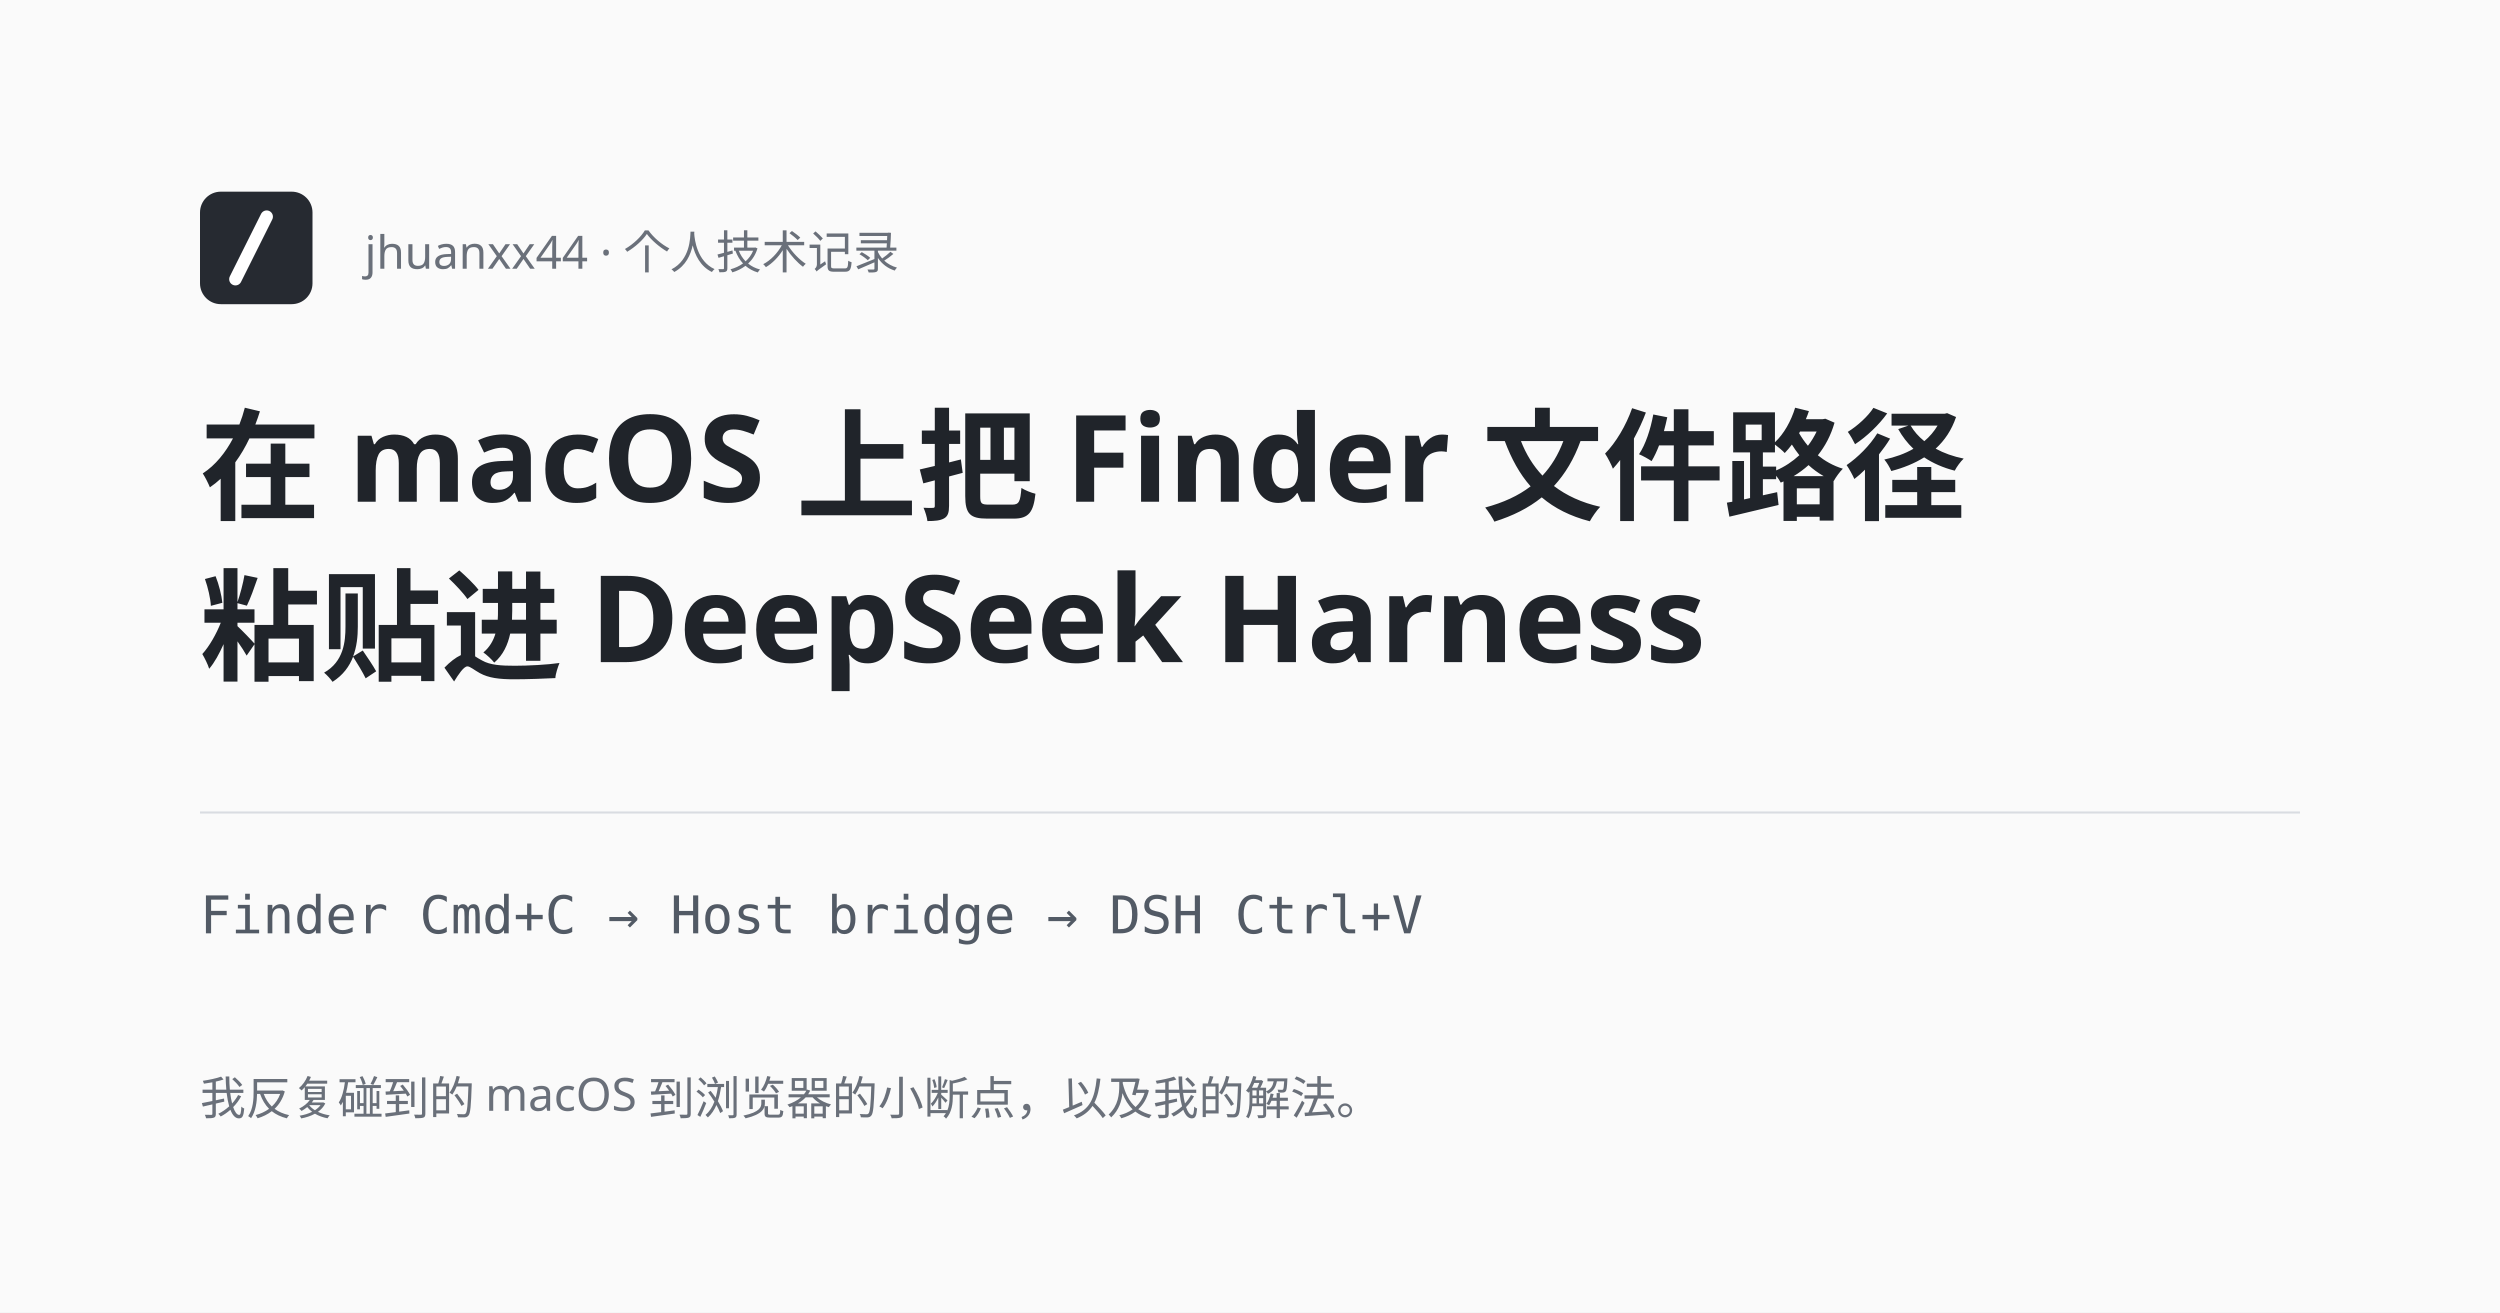
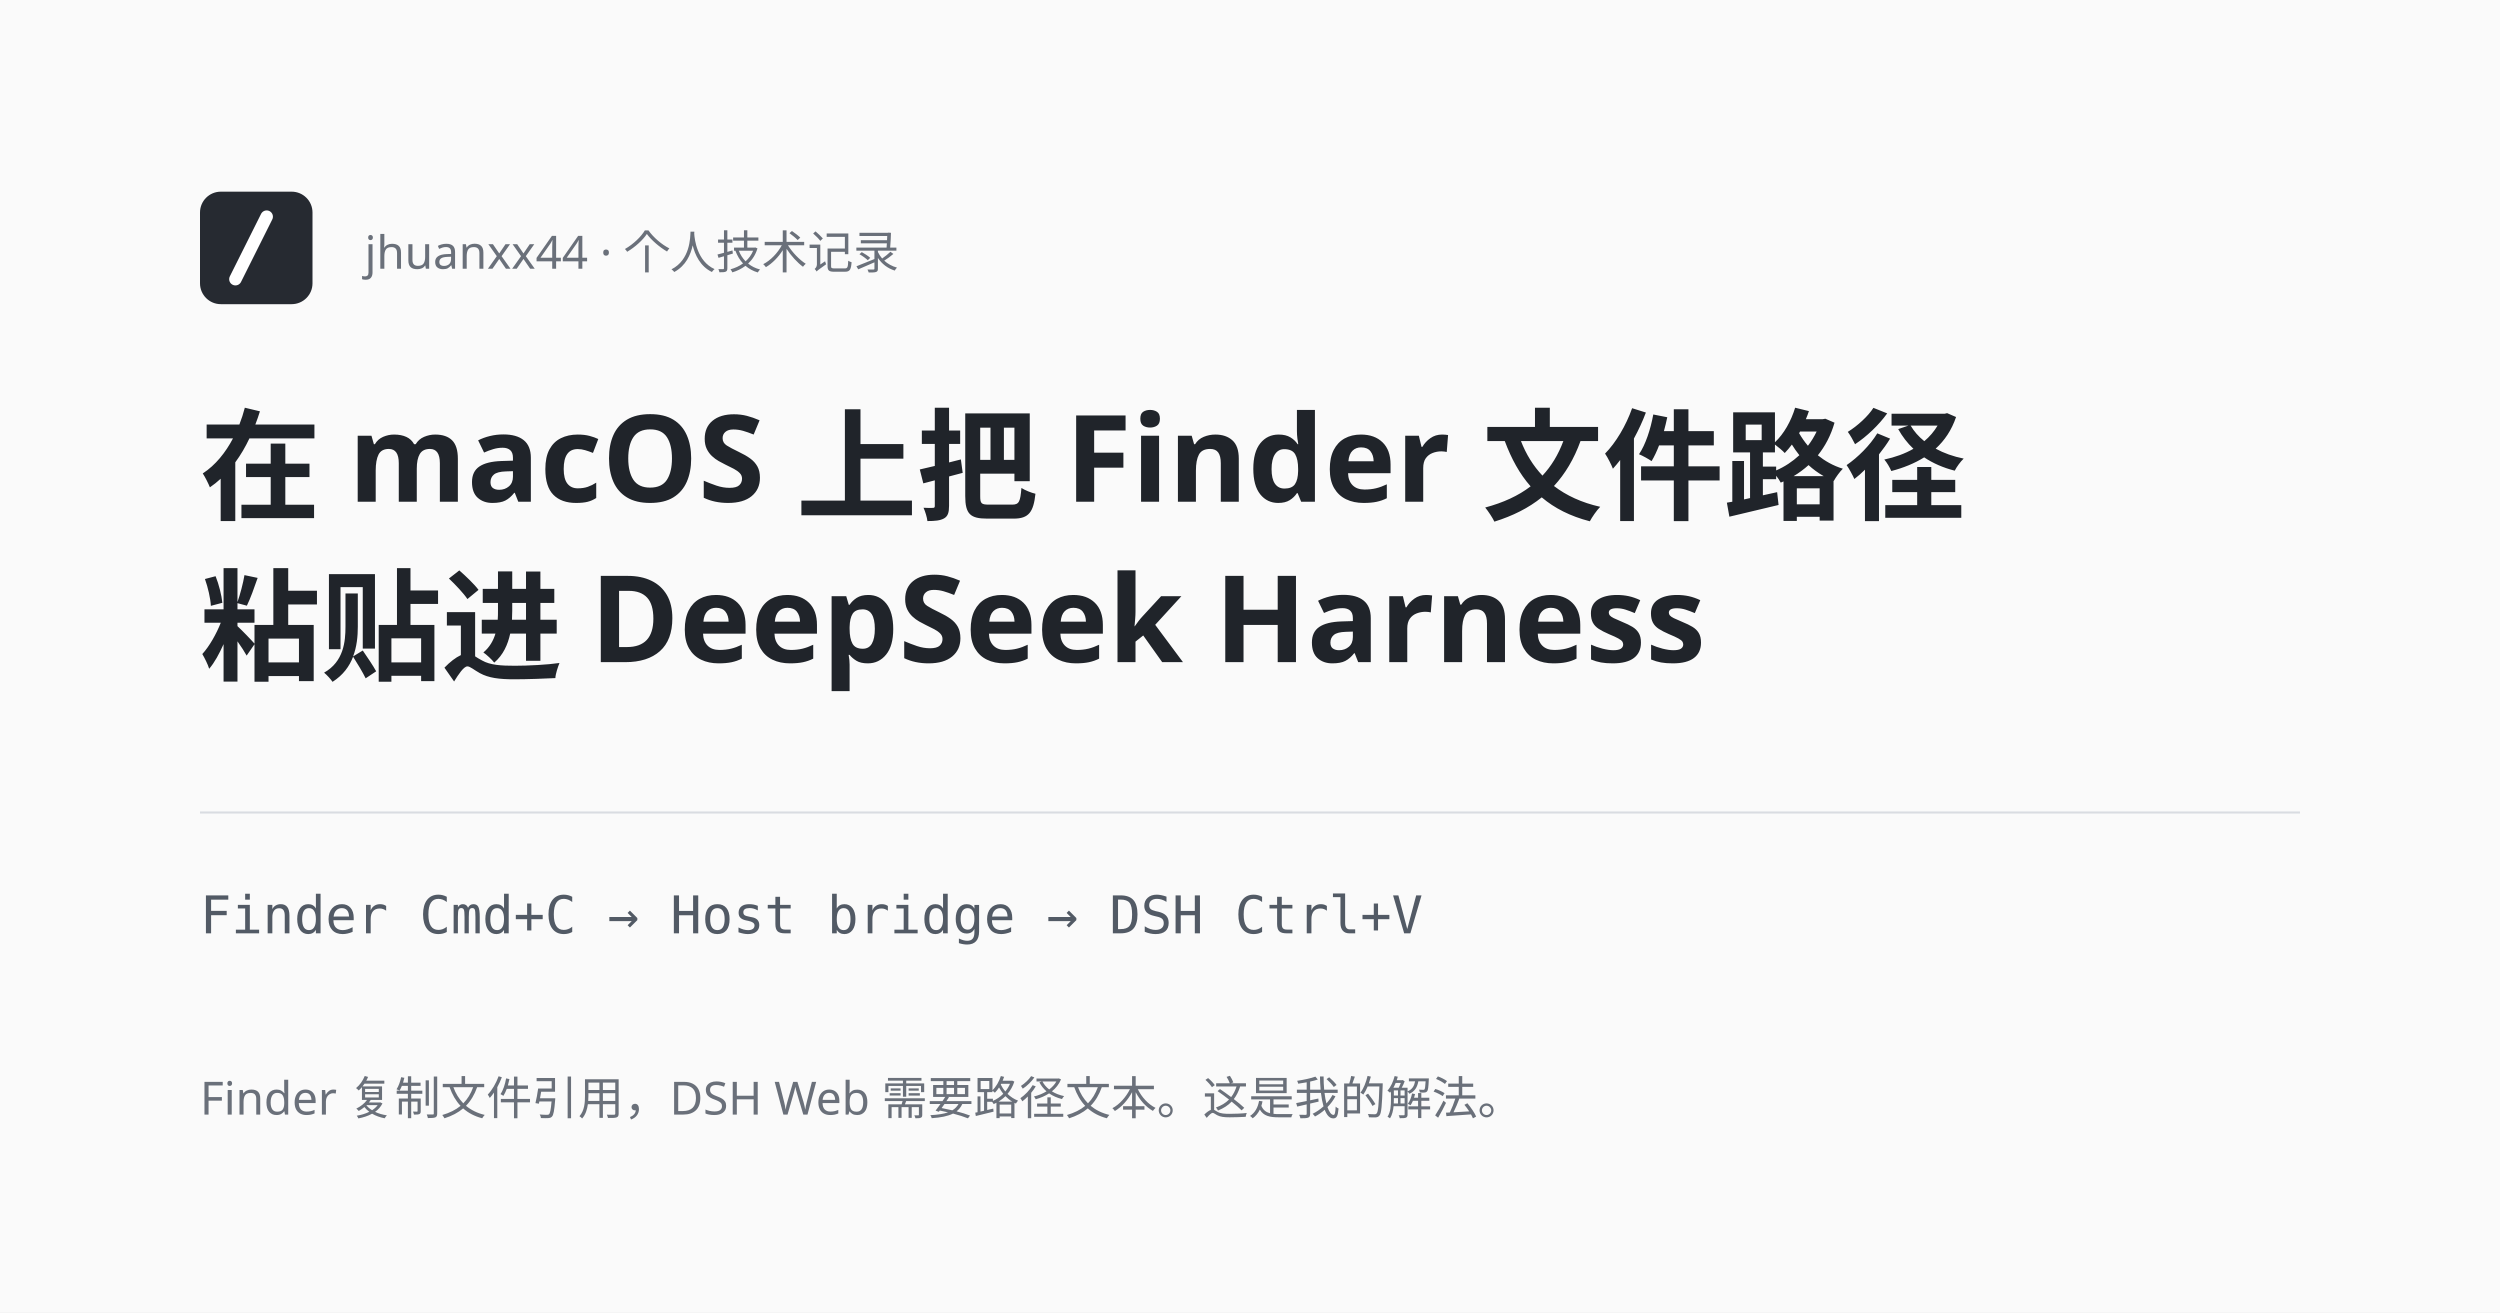
<svg xmlns="http://www.w3.org/2000/svg" width="1200" height="630" viewBox="0 0 1200 630">
  <rect width="1200" height="630" fill="#fafafa" />
  <rect x="96" y="92" width="54" height="54" rx="10" fill="#262a31" />
  <path d="M128 104 113 134" stroke="white" stroke-width="6" stroke-linecap="round" />
  <text x="175" y="129" fill="#6a707a" font-family="PingFang SC, Hiragino Sans GB, sans-serif" font-size="22">jhuanxx44 · 个人技术记录</text>
  <text x="96" y="245" fill="#20242a" font-family="PingFang SC, Hiragino Sans GB, sans-serif" font-size="58" font-weight="700">在 macOS 上把 Finder 文件路径</text>
  <text x="96" y="322" fill="#20242a" font-family="PingFang SC, Hiragino Sans GB, sans-serif" font-size="58" font-weight="700">粘贴进 DeepSeek Harness</text>
  <line x1="96" y1="390" x2="1104" y2="390" stroke="#d9dce1" />
  <text x="96" y="448" fill="#525a65" font-family="SFMono-Regular, Menlo, monospace" font-size="25">Finder Cmd+C  →  Host bridge  →  DSH Ctrl+V</text>
-   <text x="96" y="535" fill="#6a707a" font-family="PingFang SC, Hiragino Sans GB, sans-serif" font-size="22">我反复碰到的 macOS 到浏览器的小断点，以及我的解法。</text>
+   <text x="96" y="535" fill="#6a707a" font-family="PingFang SC, Hiragino Sans GB, sans-serif" font-size="22">Finder 复制文件引用，DSH Web 需要路径文本。这是我的解法。</text>
</svg>
